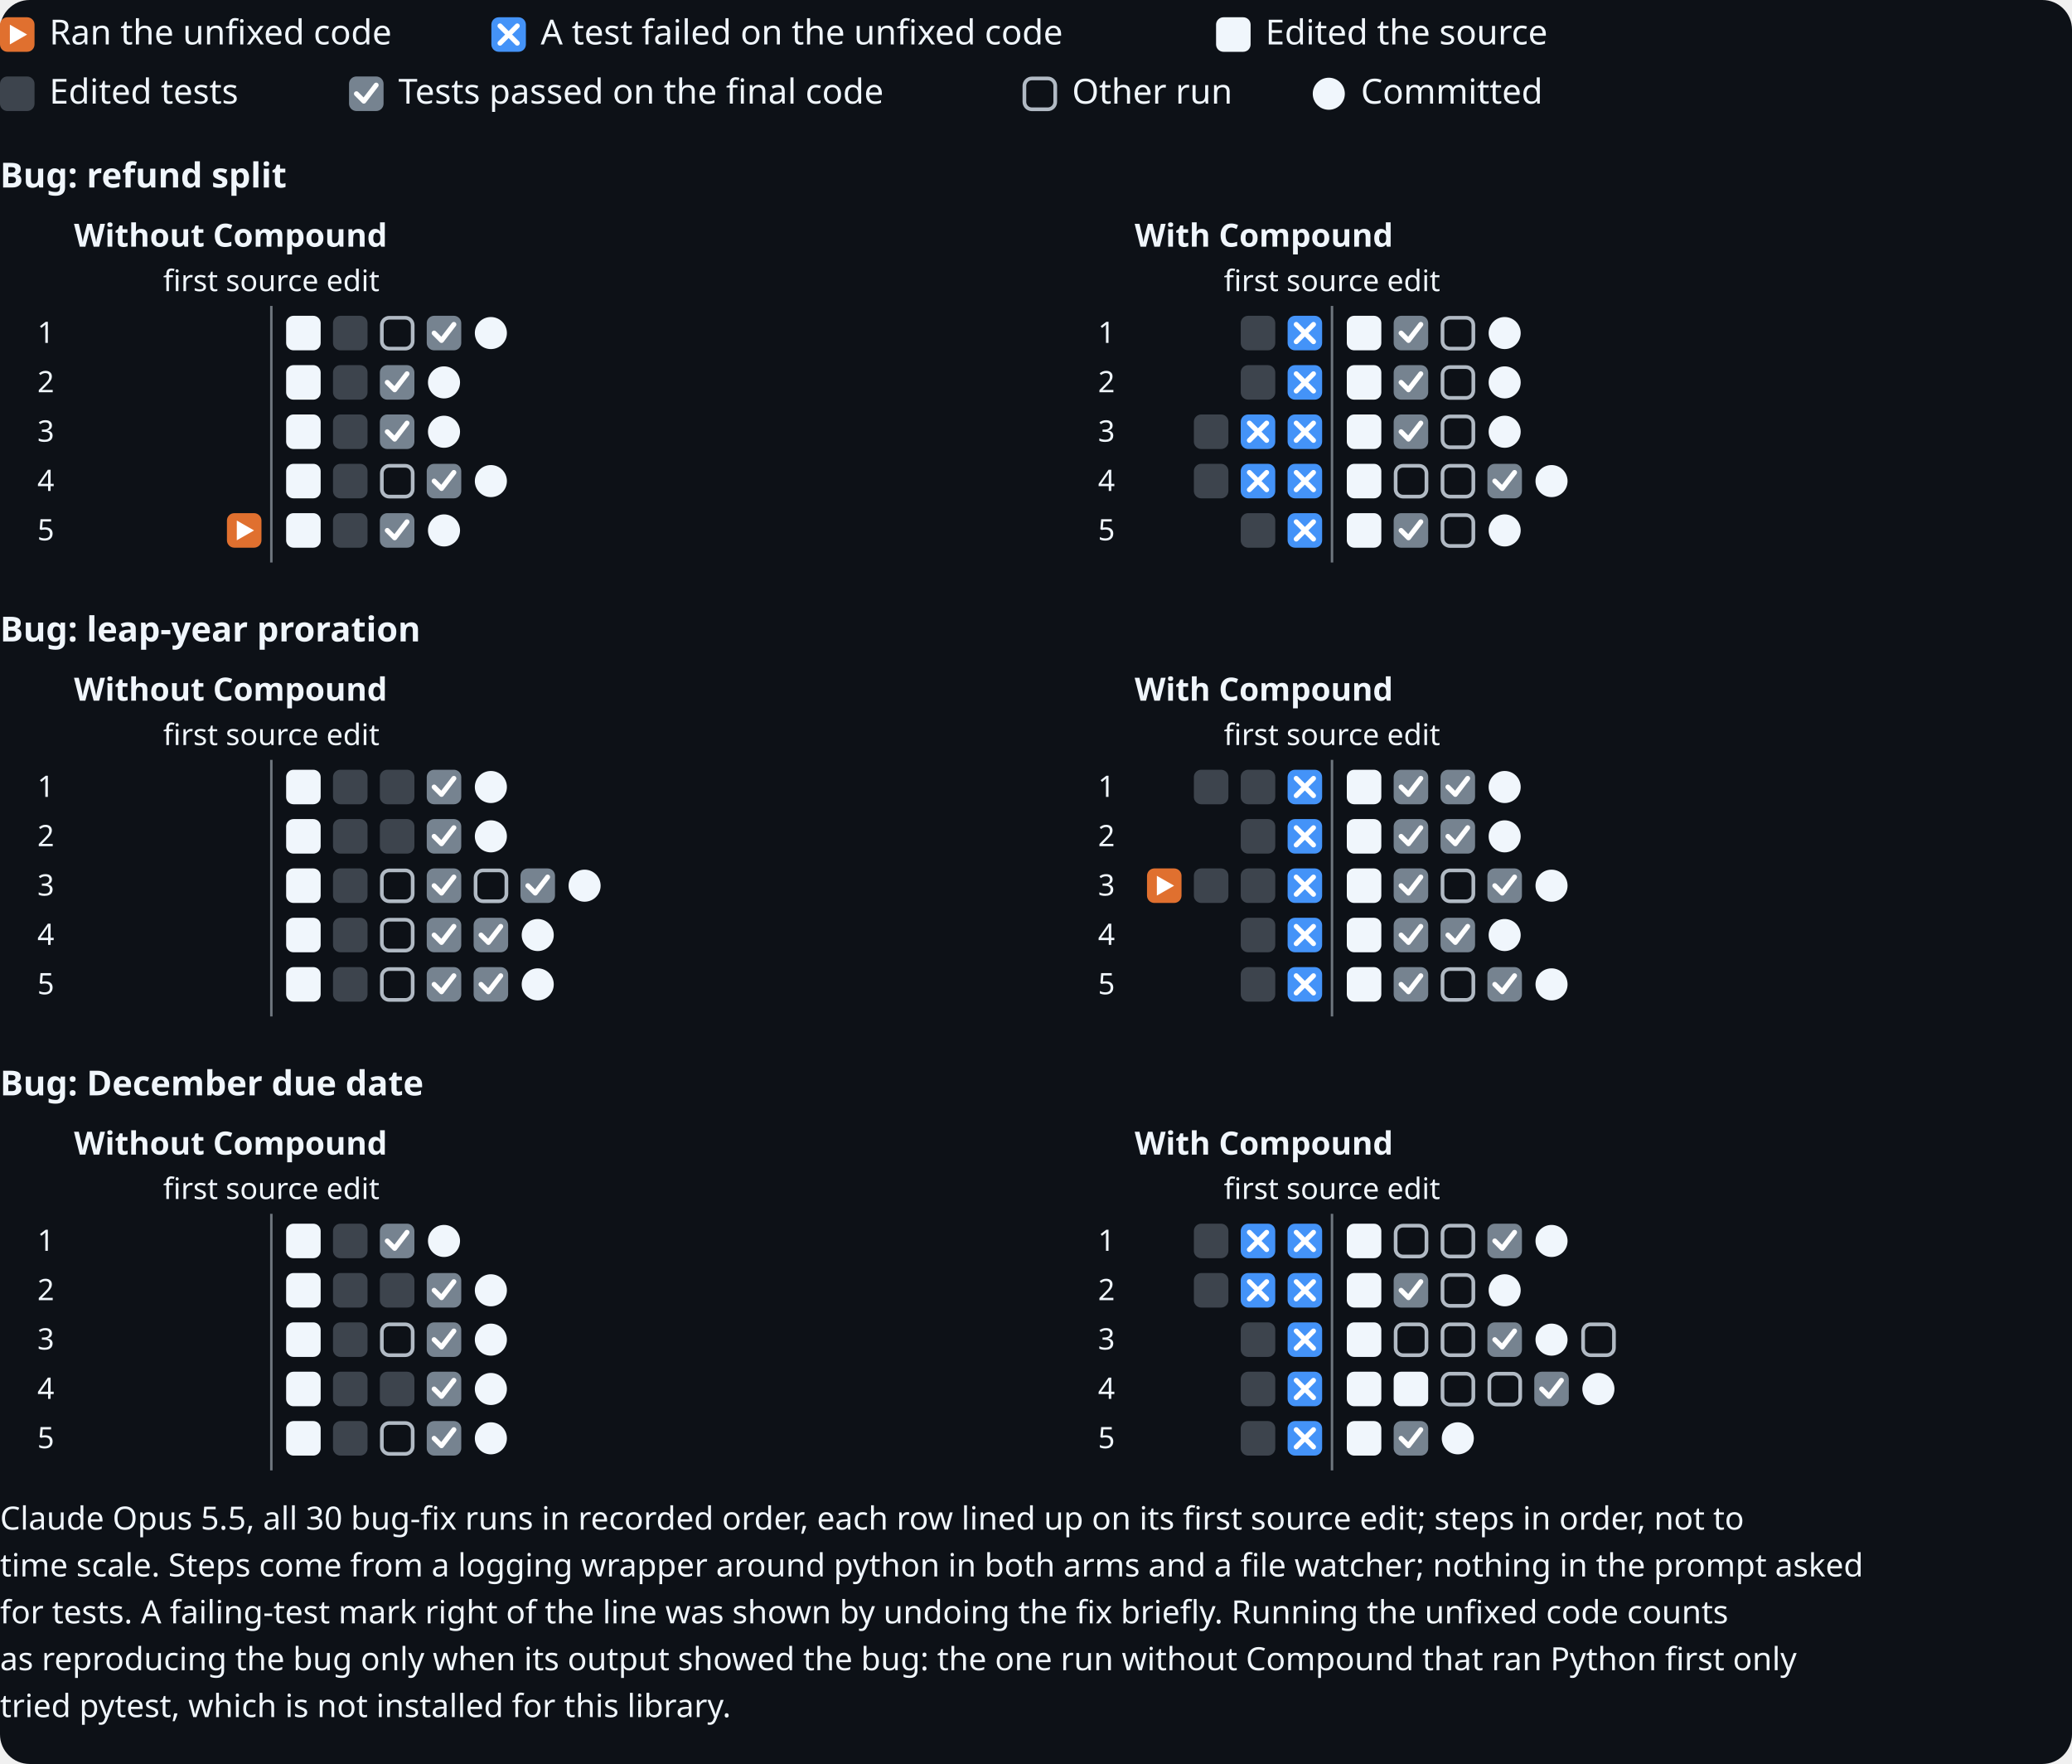
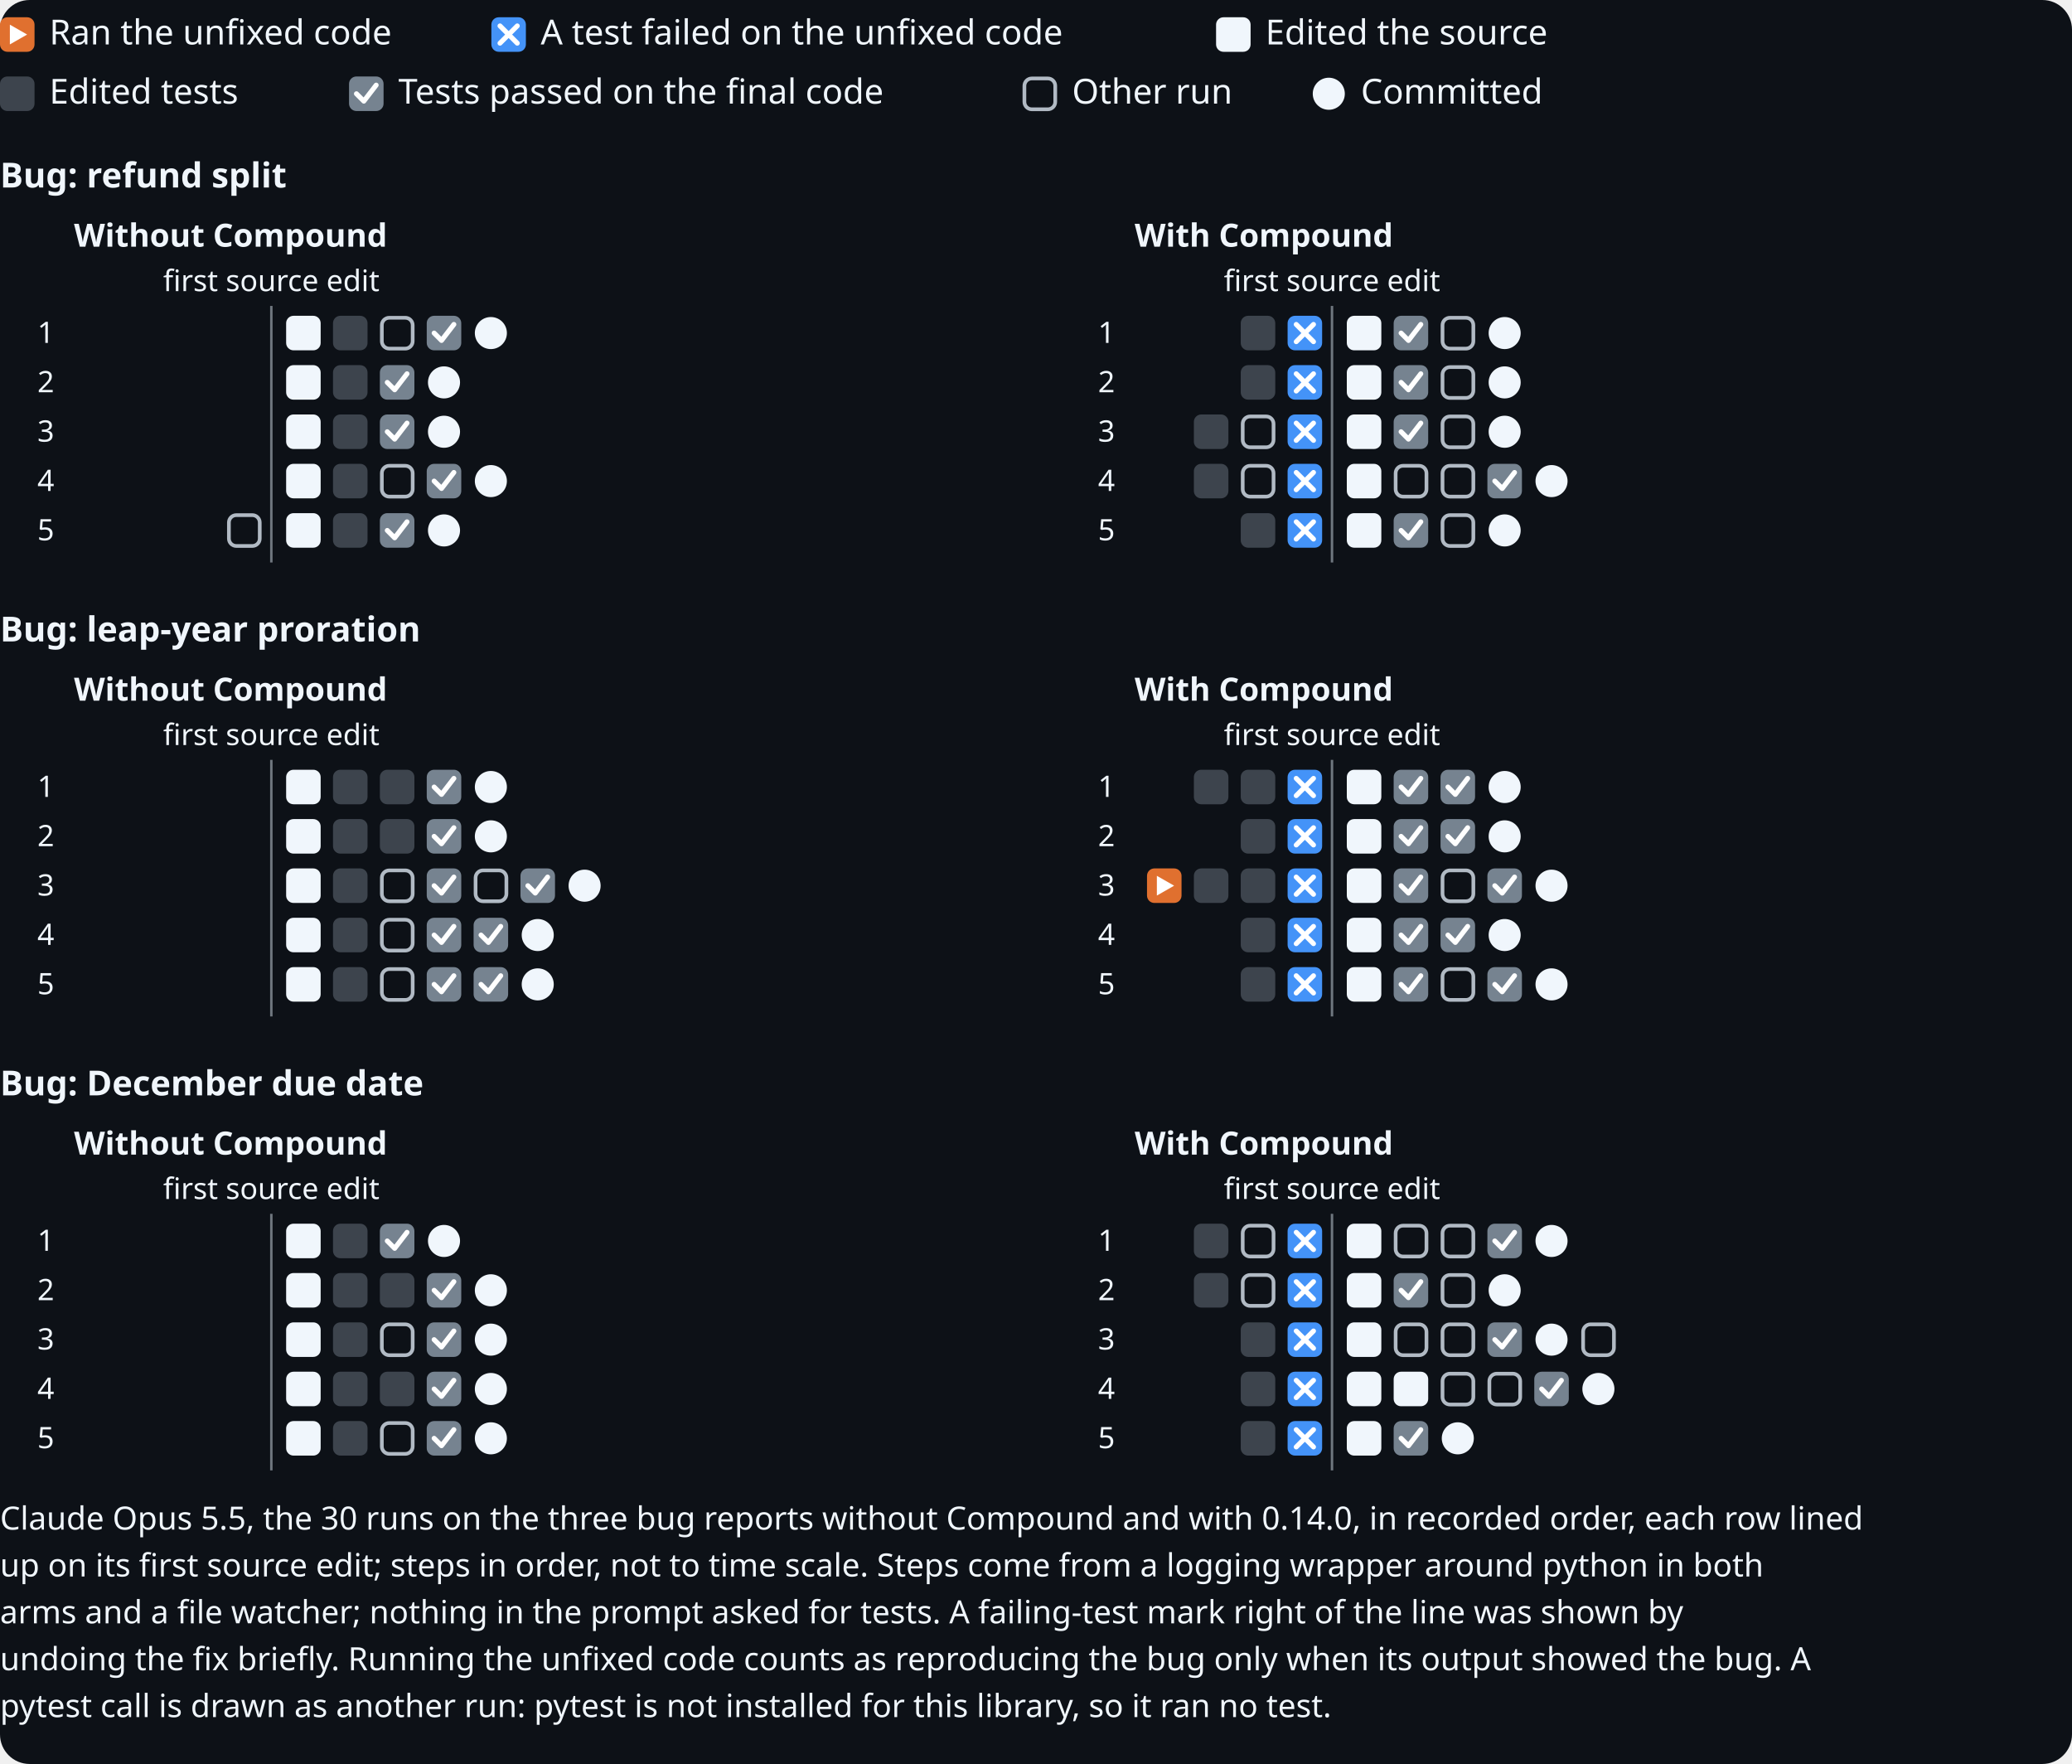
<svg xmlns="http://www.w3.org/2000/svg" width="840" height="715" viewBox="0 0 840 715" role="img" aria-labelledby="title desc">
  <style>text{font-family:-apple-system,BlinkMacSystemFont,'Segoe UI','Noto Sans',Helvetica,Arial,sans-serif;fill:#f0f6fc;font-variant-numeric:tabular-nums}.mono{font-family:ui-monospace,SFMono-Regular,'SF Mono',Menlo,Consolas,'Liberation Mono',monospace}</style>
  <rect width="840" height="715" rx="12" fill="#0d1117" />
  <rect x="0.0" y="7.0" width="14.0" height="14.0" rx="3" fill="#e0702f" />
  <path d="M4.0,10.0 L11.0,14.0 L4.0,18.0 Z" fill="#ffffff" />
  <text x="20.0" y="18.0" font-size="14" fill="#b1bac4">Ran the unfixed code</text>
  <rect x="199.2" y="7.0" width="14.0" height="14.0" rx="3" fill="#4493f8" />
  <path d="M202.7,10.5 L209.7,17.5 M209.7,10.5 L202.7,17.5" fill="none" stroke="#ffffff" stroke-width="2" stroke-linejoin="round" stroke-linecap="round" />
  <text x="219.2" y="18.0" font-size="14" fill="#b1bac4">A test failed on the unfixed code</text>
  <rect x="493.0" y="7.0" width="14.0" height="14.0" rx="3" fill="#f0f6fc" />
  <text x="513.0" y="18.0" font-size="14" fill="#b1bac4">Edited the source</text>
  <rect x="0.0" y="31.0" width="14.0" height="14.0" rx="3" fill="#3d444d" />
  <text x="20.0" y="42.0" font-size="14" fill="#b1bac4">Edited tests</text>
  <rect x="141.5" y="31.0" width="14.0" height="14.0" rx="3" fill="#768390" />
  <path d="M144.5,38.0 L147.5,41.0 L152.5,34.5" fill="none" stroke="#ffffff" stroke-width="2" stroke-linejoin="round" stroke-linecap="round" />
  <text x="161.5" y="42.0" font-size="14" fill="#b1bac4">Tests passed on the final code</text>
  <rect x="415.3" y="31.8" width="12.5" height="12.5" rx="3" fill="none" stroke="#b1bac4" stroke-width="1.5" />
  <text x="434.6" y="42.0" font-size="14" fill="#b1bac4">Other run</text>
  <circle cx="538.7" cy="38.0" r="6.5" fill="#f0f6fc" />
  <text x="551.7" y="42.0" font-size="14" fill="#b1bac4">Committed</text>
  <text x="0.0" y="76.0" font-size="14" font-weight="600">Bug: refund split</text>
  <text x="30.0" y="100.0" font-size="13" font-weight="600" fill="#b1bac4">Without Compound</text>
  <text x="460.0" y="100.0" font-size="13" font-weight="600" fill="#3fb950">With Compound</text>
  <text x="110.0" y="118.0" font-size="12" text-anchor="middle" fill="#b1bac4">first source edit</text>
  <text x="540.0" y="118.0" font-size="12" text-anchor="middle" fill="#b1bac4">first source edit</text>
  <line x1="110.0" y1="124.0" x2="110.0" y2="228.0" stroke="#b1bac4" stroke-width="1" stroke-opacity="0.6" />
  <text x="22.0" y="139.0" font-size="12" text-anchor="end" fill="#b1bac4">1</text>
  <rect x="116.0" y="128.0" width="14.0" height="14.0" rx="3" fill="#f0f6fc" />
  <rect x="135.0" y="128.0" width="14.0" height="14.0" rx="3" fill="#3d444d" />
  <rect x="154.8" y="128.8" width="12.5" height="12.5" rx="3" fill="none" stroke="#b1bac4" stroke-width="1.5" />
  <rect x="173.0" y="128.0" width="14.0" height="14.0" rx="3" fill="#768390" />
  <path d="M176.0,135.0 L179.0,138.0 L184.0,131.5" fill="none" stroke="#ffffff" stroke-width="2" stroke-linejoin="round" stroke-linecap="round" />
  <circle cx="199.0" cy="135.0" r="6.5" fill="#f0f6fc" />
  <text x="22.0" y="159.0" font-size="12" text-anchor="end" fill="#b1bac4">2</text>
  <rect x="116.0" y="148.0" width="14.0" height="14.0" rx="3" fill="#f0f6fc" />
  <rect x="135.0" y="148.0" width="14.0" height="14.0" rx="3" fill="#3d444d" />
  <rect x="154.0" y="148.0" width="14.0" height="14.0" rx="3" fill="#768390" />
  <path d="M157.0,155.0 L160.0,158.0 L165.0,151.5" fill="none" stroke="#ffffff" stroke-width="2" stroke-linejoin="round" stroke-linecap="round" />
  <circle cx="180.0" cy="155.0" r="6.5" fill="#f0f6fc" />
  <text x="22.0" y="179.0" font-size="12" text-anchor="end" fill="#b1bac4">3</text>
  <rect x="116.0" y="168.0" width="14.0" height="14.0" rx="3" fill="#f0f6fc" />
  <rect x="135.0" y="168.0" width="14.0" height="14.0" rx="3" fill="#3d444d" />
  <rect x="154.0" y="168.0" width="14.0" height="14.0" rx="3" fill="#768390" />
  <path d="M157.0,175.0 L160.0,178.0 L165.0,171.5" fill="none" stroke="#ffffff" stroke-width="2" stroke-linejoin="round" stroke-linecap="round" />
  <circle cx="180.0" cy="175.0" r="6.5" fill="#f0f6fc" />
  <text x="22.0" y="199.0" font-size="12" text-anchor="end" fill="#b1bac4">4</text>
  <rect x="116.0" y="188.0" width="14.0" height="14.0" rx="3" fill="#f0f6fc" />
  <rect x="135.0" y="188.0" width="14.0" height="14.0" rx="3" fill="#3d444d" />
  <rect x="154.8" y="188.8" width="12.5" height="12.5" rx="3" fill="none" stroke="#b1bac4" stroke-width="1.5" />
  <rect x="173.0" y="188.0" width="14.0" height="14.0" rx="3" fill="#768390" />
  <path d="M176.0,195.0 L179.0,198.0 L184.0,191.5" fill="none" stroke="#ffffff" stroke-width="2" stroke-linejoin="round" stroke-linecap="round" />
  <circle cx="199.0" cy="195.0" r="6.5" fill="#f0f6fc" />
  <text x="22.0" y="219.0" font-size="12" text-anchor="end" fill="#b1bac4">5</text>
-   <rect x="92.0" y="208.0" width="14.0" height="14.0" rx="3" fill="#e0702f" />
-   <path d="M96.0,211.0 L103.0,215.0 L96.0,219.0 Z" fill="#ffffff" />
+   <rect x="92.8" y="208.8" width="12.5" height="12.5" rx="3" fill="none" stroke="#b1bac4" stroke-width="1.5" />
  <rect x="116.0" y="208.0" width="14.0" height="14.0" rx="3" fill="#f0f6fc" />
  <rect x="135.0" y="208.0" width="14.0" height="14.0" rx="3" fill="#3d444d" />
  <rect x="154.0" y="208.0" width="14.0" height="14.0" rx="3" fill="#768390" />
  <path d="M157.0,215.0 L160.0,218.0 L165.0,211.5" fill="none" stroke="#ffffff" stroke-width="2" stroke-linejoin="round" stroke-linecap="round" />
  <circle cx="180.0" cy="215.0" r="6.5" fill="#f0f6fc" />
  <line x1="540.0" y1="124.0" x2="540.0" y2="228.0" stroke="#b1bac4" stroke-width="1" stroke-opacity="0.6" />
  <text x="452.0" y="139.0" font-size="12" text-anchor="end" fill="#b1bac4">1</text>
  <rect x="503.0" y="128.0" width="14.0" height="14.0" rx="3" fill="#3d444d" />
  <rect x="522.0" y="128.0" width="14.0" height="14.0" rx="3" fill="#4493f8" />
  <path d="M525.5,131.5 L532.5,138.5 M532.5,131.5 L525.5,138.5" fill="none" stroke="#ffffff" stroke-width="2" stroke-linejoin="round" stroke-linecap="round" />
  <rect x="546.0" y="128.0" width="14.0" height="14.0" rx="3" fill="#f0f6fc" />
  <rect x="565.0" y="128.0" width="14.0" height="14.0" rx="3" fill="#768390" />
  <path d="M568.0,135.0 L571.0,138.0 L576.0,131.5" fill="none" stroke="#ffffff" stroke-width="2" stroke-linejoin="round" stroke-linecap="round" />
  <rect x="584.8" y="128.8" width="12.5" height="12.5" rx="3" fill="none" stroke="#b1bac4" stroke-width="1.5" />
  <circle cx="610.0" cy="135.0" r="6.5" fill="#f0f6fc" />
  <text x="452.0" y="159.0" font-size="12" text-anchor="end" fill="#b1bac4">2</text>
  <rect x="503.0" y="148.0" width="14.0" height="14.0" rx="3" fill="#3d444d" />
  <rect x="522.0" y="148.0" width="14.0" height="14.0" rx="3" fill="#4493f8" />
  <path d="M525.5,151.5 L532.5,158.5 M532.5,151.5 L525.5,158.5" fill="none" stroke="#ffffff" stroke-width="2" stroke-linejoin="round" stroke-linecap="round" />
  <rect x="546.0" y="148.0" width="14.0" height="14.0" rx="3" fill="#f0f6fc" />
  <rect x="565.0" y="148.0" width="14.0" height="14.0" rx="3" fill="#768390" />
  <path d="M568.0,155.0 L571.0,158.0 L576.0,151.5" fill="none" stroke="#ffffff" stroke-width="2" stroke-linejoin="round" stroke-linecap="round" />
  <rect x="584.8" y="148.8" width="12.5" height="12.5" rx="3" fill="none" stroke="#b1bac4" stroke-width="1.5" />
  <circle cx="610.0" cy="155.0" r="6.5" fill="#f0f6fc" />
  <text x="452.0" y="179.0" font-size="12" text-anchor="end" fill="#b1bac4">3</text>
  <rect x="484.0" y="168.0" width="14.0" height="14.0" rx="3" fill="#3d444d" />
-   <rect x="503.0" y="168.0" width="14.0" height="14.0" rx="3" fill="#4493f8" />
-   <path d="M506.5,171.5 L513.5,178.5 M513.5,171.5 L506.5,178.5" fill="none" stroke="#ffffff" stroke-width="2" stroke-linejoin="round" stroke-linecap="round" />
+   <rect x="503.8" y="168.8" width="12.5" height="12.5" rx="3" fill="none" stroke="#b1bac4" stroke-width="1.5" />
  <rect x="522.0" y="168.0" width="14.0" height="14.0" rx="3" fill="#4493f8" />
  <path d="M525.5,171.5 L532.5,178.5 M532.5,171.5 L525.5,178.5" fill="none" stroke="#ffffff" stroke-width="2" stroke-linejoin="round" stroke-linecap="round" />
  <rect x="546.0" y="168.0" width="14.0" height="14.0" rx="3" fill="#f0f6fc" />
  <rect x="565.0" y="168.0" width="14.0" height="14.0" rx="3" fill="#768390" />
  <path d="M568.0,175.0 L571.0,178.0 L576.0,171.5" fill="none" stroke="#ffffff" stroke-width="2" stroke-linejoin="round" stroke-linecap="round" />
  <rect x="584.8" y="168.8" width="12.5" height="12.5" rx="3" fill="none" stroke="#b1bac4" stroke-width="1.5" />
  <circle cx="610.0" cy="175.0" r="6.5" fill="#f0f6fc" />
  <text x="452.0" y="199.0" font-size="12" text-anchor="end" fill="#b1bac4">4</text>
  <rect x="484.0" y="188.0" width="14.0" height="14.0" rx="3" fill="#3d444d" />
-   <rect x="503.0" y="188.0" width="14.0" height="14.0" rx="3" fill="#4493f8" />
-   <path d="M506.5,191.5 L513.5,198.5 M513.5,191.5 L506.5,198.5" fill="none" stroke="#ffffff" stroke-width="2" stroke-linejoin="round" stroke-linecap="round" />
+   <rect x="503.8" y="188.8" width="12.5" height="12.5" rx="3" fill="none" stroke="#b1bac4" stroke-width="1.5" />
  <rect x="522.0" y="188.0" width="14.0" height="14.0" rx="3" fill="#4493f8" />
  <path d="M525.5,191.5 L532.5,198.5 M532.5,191.5 L525.5,198.5" fill="none" stroke="#ffffff" stroke-width="2" stroke-linejoin="round" stroke-linecap="round" />
  <rect x="546.0" y="188.0" width="14.0" height="14.0" rx="3" fill="#f0f6fc" />
  <rect x="565.8" y="188.8" width="12.5" height="12.5" rx="3" fill="none" stroke="#b1bac4" stroke-width="1.5" />
  <rect x="584.8" y="188.8" width="12.5" height="12.5" rx="3" fill="none" stroke="#b1bac4" stroke-width="1.5" />
  <rect x="603.0" y="188.0" width="14.0" height="14.0" rx="3" fill="#768390" />
  <path d="M606.0,195.0 L609.0,198.0 L614.0,191.5" fill="none" stroke="#ffffff" stroke-width="2" stroke-linejoin="round" stroke-linecap="round" />
  <circle cx="629.0" cy="195.0" r="6.5" fill="#f0f6fc" />
  <text x="452.0" y="219.0" font-size="12" text-anchor="end" fill="#b1bac4">5</text>
  <rect x="503.0" y="208.0" width="14.0" height="14.0" rx="3" fill="#3d444d" />
  <rect x="522.0" y="208.0" width="14.0" height="14.0" rx="3" fill="#4493f8" />
  <path d="M525.5,211.5 L532.5,218.5 M532.5,211.5 L525.5,218.5" fill="none" stroke="#ffffff" stroke-width="2" stroke-linejoin="round" stroke-linecap="round" />
  <rect x="546.0" y="208.0" width="14.0" height="14.0" rx="3" fill="#f0f6fc" />
  <rect x="565.0" y="208.0" width="14.0" height="14.0" rx="3" fill="#768390" />
  <path d="M568.0,215.0 L571.0,218.0 L576.0,211.5" fill="none" stroke="#ffffff" stroke-width="2" stroke-linejoin="round" stroke-linecap="round" />
  <rect x="584.8" y="208.8" width="12.5" height="12.5" rx="3" fill="none" stroke="#b1bac4" stroke-width="1.5" />
  <circle cx="610.0" cy="215.0" r="6.5" fill="#f0f6fc" />
  <text x="0.0" y="260.0" font-size="14" font-weight="600">Bug: leap-year proration</text>
  <text x="30.0" y="284.0" font-size="13" font-weight="600" fill="#b1bac4">Without Compound</text>
  <text x="460.0" y="284.0" font-size="13" font-weight="600" fill="#3fb950">With Compound</text>
  <text x="110.0" y="302.0" font-size="12" text-anchor="middle" fill="#b1bac4">first source edit</text>
  <text x="540.0" y="302.0" font-size="12" text-anchor="middle" fill="#b1bac4">first source edit</text>
  <line x1="110.0" y1="308.0" x2="110.0" y2="412.0" stroke="#b1bac4" stroke-width="1" stroke-opacity="0.6" />
  <text x="22.0" y="323.0" font-size="12" text-anchor="end" fill="#b1bac4">1</text>
  <rect x="116.0" y="312.0" width="14.0" height="14.0" rx="3" fill="#f0f6fc" />
  <rect x="135.0" y="312.0" width="14.0" height="14.0" rx="3" fill="#3d444d" />
  <rect x="154.0" y="312.0" width="14.0" height="14.0" rx="3" fill="#3d444d" />
  <rect x="173.0" y="312.0" width="14.0" height="14.0" rx="3" fill="#768390" />
  <path d="M176.0,319.0 L179.0,322.0 L184.0,315.5" fill="none" stroke="#ffffff" stroke-width="2" stroke-linejoin="round" stroke-linecap="round" />
  <circle cx="199.0" cy="319.0" r="6.5" fill="#f0f6fc" />
  <text x="22.0" y="343.0" font-size="12" text-anchor="end" fill="#b1bac4">2</text>
  <rect x="116.0" y="332.0" width="14.0" height="14.0" rx="3" fill="#f0f6fc" />
  <rect x="135.0" y="332.0" width="14.0" height="14.0" rx="3" fill="#3d444d" />
  <rect x="154.0" y="332.0" width="14.0" height="14.0" rx="3" fill="#3d444d" />
  <rect x="173.0" y="332.0" width="14.0" height="14.0" rx="3" fill="#768390" />
  <path d="M176.0,339.0 L179.0,342.0 L184.0,335.5" fill="none" stroke="#ffffff" stroke-width="2" stroke-linejoin="round" stroke-linecap="round" />
  <circle cx="199.0" cy="339.0" r="6.5" fill="#f0f6fc" />
  <text x="22.0" y="363.0" font-size="12" text-anchor="end" fill="#b1bac4">3</text>
  <rect x="116.0" y="352.0" width="14.0" height="14.0" rx="3" fill="#f0f6fc" />
  <rect x="135.0" y="352.0" width="14.0" height="14.0" rx="3" fill="#3d444d" />
  <rect x="154.8" y="352.8" width="12.5" height="12.5" rx="3" fill="none" stroke="#b1bac4" stroke-width="1.5" />
  <rect x="173.0" y="352.0" width="14.0" height="14.0" rx="3" fill="#768390" />
  <path d="M176.0,359.0 L179.0,362.0 L184.0,355.5" fill="none" stroke="#ffffff" stroke-width="2" stroke-linejoin="round" stroke-linecap="round" />
  <rect x="192.8" y="352.8" width="12.5" height="12.5" rx="3" fill="none" stroke="#b1bac4" stroke-width="1.5" />
  <rect x="211.0" y="352.0" width="14.0" height="14.0" rx="3" fill="#768390" />
  <path d="M214.0,359.0 L217.0,362.0 L222.0,355.5" fill="none" stroke="#ffffff" stroke-width="2" stroke-linejoin="round" stroke-linecap="round" />
  <circle cx="237.0" cy="359.0" r="6.5" fill="#f0f6fc" />
  <text x="22.0" y="383.0" font-size="12" text-anchor="end" fill="#b1bac4">4</text>
  <rect x="116.0" y="372.0" width="14.0" height="14.0" rx="3" fill="#f0f6fc" />
  <rect x="135.0" y="372.0" width="14.0" height="14.0" rx="3" fill="#3d444d" />
  <rect x="154.8" y="372.8" width="12.5" height="12.5" rx="3" fill="none" stroke="#b1bac4" stroke-width="1.5" />
  <rect x="173.0" y="372.0" width="14.0" height="14.0" rx="3" fill="#768390" />
  <path d="M176.0,379.0 L179.0,382.0 L184.0,375.5" fill="none" stroke="#ffffff" stroke-width="2" stroke-linejoin="round" stroke-linecap="round" />
  <rect x="192.0" y="372.0" width="14.0" height="14.0" rx="3" fill="#768390" />
  <path d="M195.0,379.0 L198.0,382.0 L203.0,375.5" fill="none" stroke="#ffffff" stroke-width="2" stroke-linejoin="round" stroke-linecap="round" />
  <circle cx="218.0" cy="379.0" r="6.5" fill="#f0f6fc" />
  <text x="22.0" y="403.0" font-size="12" text-anchor="end" fill="#b1bac4">5</text>
  <rect x="116.0" y="392.0" width="14.0" height="14.0" rx="3" fill="#f0f6fc" />
  <rect x="135.0" y="392.0" width="14.0" height="14.0" rx="3" fill="#3d444d" />
  <rect x="154.8" y="392.8" width="12.5" height="12.5" rx="3" fill="none" stroke="#b1bac4" stroke-width="1.5" />
  <rect x="173.0" y="392.0" width="14.0" height="14.0" rx="3" fill="#768390" />
  <path d="M176.0,399.0 L179.0,402.0 L184.0,395.5" fill="none" stroke="#ffffff" stroke-width="2" stroke-linejoin="round" stroke-linecap="round" />
  <rect x="192.0" y="392.0" width="14.0" height="14.0" rx="3" fill="#768390" />
  <path d="M195.0,399.0 L198.0,402.0 L203.0,395.5" fill="none" stroke="#ffffff" stroke-width="2" stroke-linejoin="round" stroke-linecap="round" />
  <circle cx="218.0" cy="399.0" r="6.5" fill="#f0f6fc" />
  <line x1="540.0" y1="308.0" x2="540.0" y2="412.0" stroke="#b1bac4" stroke-width="1" stroke-opacity="0.6" />
  <text x="452.0" y="323.0" font-size="12" text-anchor="end" fill="#b1bac4">1</text>
  <rect x="484.0" y="312.0" width="14.0" height="14.0" rx="3" fill="#3d444d" />
  <rect x="503.0" y="312.0" width="14.0" height="14.0" rx="3" fill="#3d444d" />
  <rect x="522.0" y="312.0" width="14.0" height="14.0" rx="3" fill="#4493f8" />
  <path d="M525.5,315.5 L532.5,322.5 M532.5,315.5 L525.5,322.5" fill="none" stroke="#ffffff" stroke-width="2" stroke-linejoin="round" stroke-linecap="round" />
  <rect x="546.0" y="312.0" width="14.0" height="14.0" rx="3" fill="#f0f6fc" />
  <rect x="565.0" y="312.0" width="14.0" height="14.0" rx="3" fill="#768390" />
  <path d="M568.0,319.0 L571.0,322.0 L576.0,315.5" fill="none" stroke="#ffffff" stroke-width="2" stroke-linejoin="round" stroke-linecap="round" />
  <rect x="584.0" y="312.0" width="14.0" height="14.0" rx="3" fill="#768390" />
  <path d="M587.0,319.0 L590.0,322.0 L595.0,315.5" fill="none" stroke="#ffffff" stroke-width="2" stroke-linejoin="round" stroke-linecap="round" />
  <circle cx="610.0" cy="319.0" r="6.5" fill="#f0f6fc" />
  <text x="452.0" y="343.0" font-size="12" text-anchor="end" fill="#b1bac4">2</text>
  <rect x="503.0" y="332.0" width="14.0" height="14.0" rx="3" fill="#3d444d" />
  <rect x="522.0" y="332.0" width="14.0" height="14.0" rx="3" fill="#4493f8" />
  <path d="M525.5,335.5 L532.5,342.5 M532.5,335.5 L525.5,342.5" fill="none" stroke="#ffffff" stroke-width="2" stroke-linejoin="round" stroke-linecap="round" />
  <rect x="546.0" y="332.0" width="14.0" height="14.0" rx="3" fill="#f0f6fc" />
  <rect x="565.0" y="332.0" width="14.0" height="14.0" rx="3" fill="#768390" />
  <path d="M568.0,339.0 L571.0,342.0 L576.0,335.5" fill="none" stroke="#ffffff" stroke-width="2" stroke-linejoin="round" stroke-linecap="round" />
  <rect x="584.0" y="332.0" width="14.0" height="14.0" rx="3" fill="#768390" />
  <path d="M587.0,339.0 L590.0,342.0 L595.0,335.5" fill="none" stroke="#ffffff" stroke-width="2" stroke-linejoin="round" stroke-linecap="round" />
  <circle cx="610.0" cy="339.0" r="6.5" fill="#f0f6fc" />
  <text x="452.0" y="363.0" font-size="12" text-anchor="end" fill="#b1bac4">3</text>
  <rect x="465.0" y="352.0" width="14.0" height="14.0" rx="3" fill="#e0702f" />
  <path d="M469.0,355.0 L476.0,359.0 L469.0,363.0 Z" fill="#ffffff" />
  <rect x="484.0" y="352.0" width="14.0" height="14.0" rx="3" fill="#3d444d" />
  <rect x="503.0" y="352.0" width="14.0" height="14.0" rx="3" fill="#3d444d" />
  <rect x="522.0" y="352.0" width="14.0" height="14.0" rx="3" fill="#4493f8" />
  <path d="M525.5,355.5 L532.5,362.5 M532.5,355.5 L525.5,362.5" fill="none" stroke="#ffffff" stroke-width="2" stroke-linejoin="round" stroke-linecap="round" />
  <rect x="546.0" y="352.0" width="14.0" height="14.0" rx="3" fill="#f0f6fc" />
  <rect x="565.0" y="352.0" width="14.0" height="14.0" rx="3" fill="#768390" />
  <path d="M568.0,359.0 L571.0,362.0 L576.0,355.5" fill="none" stroke="#ffffff" stroke-width="2" stroke-linejoin="round" stroke-linecap="round" />
  <rect x="584.8" y="352.8" width="12.5" height="12.5" rx="3" fill="none" stroke="#b1bac4" stroke-width="1.5" />
  <rect x="603.0" y="352.0" width="14.0" height="14.0" rx="3" fill="#768390" />
  <path d="M606.0,359.0 L609.0,362.0 L614.0,355.5" fill="none" stroke="#ffffff" stroke-width="2" stroke-linejoin="round" stroke-linecap="round" />
  <circle cx="629.0" cy="359.0" r="6.5" fill="#f0f6fc" />
  <text x="452.0" y="383.0" font-size="12" text-anchor="end" fill="#b1bac4">4</text>
  <rect x="503.0" y="372.0" width="14.0" height="14.0" rx="3" fill="#3d444d" />
  <rect x="522.0" y="372.0" width="14.0" height="14.0" rx="3" fill="#4493f8" />
  <path d="M525.5,375.5 L532.5,382.5 M532.5,375.5 L525.5,382.5" fill="none" stroke="#ffffff" stroke-width="2" stroke-linejoin="round" stroke-linecap="round" />
  <rect x="546.0" y="372.0" width="14.0" height="14.0" rx="3" fill="#f0f6fc" />
  <rect x="565.0" y="372.0" width="14.0" height="14.0" rx="3" fill="#768390" />
  <path d="M568.0,379.0 L571.0,382.0 L576.0,375.5" fill="none" stroke="#ffffff" stroke-width="2" stroke-linejoin="round" stroke-linecap="round" />
  <rect x="584.0" y="372.0" width="14.0" height="14.0" rx="3" fill="#768390" />
  <path d="M587.0,379.0 L590.0,382.0 L595.0,375.5" fill="none" stroke="#ffffff" stroke-width="2" stroke-linejoin="round" stroke-linecap="round" />
  <circle cx="610.0" cy="379.0" r="6.5" fill="#f0f6fc" />
  <text x="452.0" y="403.0" font-size="12" text-anchor="end" fill="#b1bac4">5</text>
  <rect x="503.0" y="392.0" width="14.0" height="14.0" rx="3" fill="#3d444d" />
  <rect x="522.0" y="392.0" width="14.0" height="14.0" rx="3" fill="#4493f8" />
  <path d="M525.5,395.5 L532.5,402.5 M532.5,395.5 L525.5,402.5" fill="none" stroke="#ffffff" stroke-width="2" stroke-linejoin="round" stroke-linecap="round" />
  <rect x="546.0" y="392.0" width="14.0" height="14.0" rx="3" fill="#f0f6fc" />
  <rect x="565.0" y="392.0" width="14.0" height="14.0" rx="3" fill="#768390" />
  <path d="M568.0,399.0 L571.0,402.0 L576.0,395.5" fill="none" stroke="#ffffff" stroke-width="2" stroke-linejoin="round" stroke-linecap="round" />
  <rect x="584.8" y="392.8" width="12.5" height="12.5" rx="3" fill="none" stroke="#b1bac4" stroke-width="1.5" />
  <rect x="603.0" y="392.0" width="14.0" height="14.0" rx="3" fill="#768390" />
  <path d="M606.0,399.0 L609.0,402.0 L614.0,395.5" fill="none" stroke="#ffffff" stroke-width="2" stroke-linejoin="round" stroke-linecap="round" />
  <circle cx="629.0" cy="399.0" r="6.5" fill="#f0f6fc" />
  <text x="0.0" y="444.0" font-size="14" font-weight="600">Bug: December due date</text>
  <text x="30.0" y="468.0" font-size="13" font-weight="600" fill="#b1bac4">Without Compound</text>
  <text x="460.0" y="468.0" font-size="13" font-weight="600" fill="#3fb950">With Compound</text>
  <text x="110.0" y="486.0" font-size="12" text-anchor="middle" fill="#b1bac4">first source edit</text>
  <text x="540.0" y="486.0" font-size="12" text-anchor="middle" fill="#b1bac4">first source edit</text>
  <line x1="110.0" y1="492.0" x2="110.0" y2="596.0" stroke="#b1bac4" stroke-width="1" stroke-opacity="0.6" />
  <text x="22.0" y="507.0" font-size="12" text-anchor="end" fill="#b1bac4">1</text>
  <rect x="116.0" y="496.0" width="14.0" height="14.0" rx="3" fill="#f0f6fc" />
  <rect x="135.0" y="496.0" width="14.0" height="14.0" rx="3" fill="#3d444d" />
  <rect x="154.0" y="496.0" width="14.0" height="14.0" rx="3" fill="#768390" />
  <path d="M157.0,503.0 L160.0,506.0 L165.0,499.5" fill="none" stroke="#ffffff" stroke-width="2" stroke-linejoin="round" stroke-linecap="round" />
  <circle cx="180.0" cy="503.0" r="6.5" fill="#f0f6fc" />
  <text x="22.0" y="527.0" font-size="12" text-anchor="end" fill="#b1bac4">2</text>
  <rect x="116.0" y="516.0" width="14.0" height="14.0" rx="3" fill="#f0f6fc" />
  <rect x="135.0" y="516.0" width="14.0" height="14.0" rx="3" fill="#3d444d" />
  <rect x="154.0" y="516.0" width="14.0" height="14.0" rx="3" fill="#3d444d" />
  <rect x="173.0" y="516.0" width="14.0" height="14.0" rx="3" fill="#768390" />
  <path d="M176.0,523.0 L179.0,526.0 L184.0,519.5" fill="none" stroke="#ffffff" stroke-width="2" stroke-linejoin="round" stroke-linecap="round" />
  <circle cx="199.0" cy="523.0" r="6.5" fill="#f0f6fc" />
  <text x="22.0" y="547.0" font-size="12" text-anchor="end" fill="#b1bac4">3</text>
  <rect x="116.0" y="536.0" width="14.0" height="14.0" rx="3" fill="#f0f6fc" />
  <rect x="135.0" y="536.0" width="14.0" height="14.0" rx="3" fill="#3d444d" />
  <rect x="154.8" y="536.8" width="12.5" height="12.5" rx="3" fill="none" stroke="#b1bac4" stroke-width="1.5" />
  <rect x="173.0" y="536.0" width="14.0" height="14.0" rx="3" fill="#768390" />
  <path d="M176.0,543.0 L179.0,546.0 L184.0,539.5" fill="none" stroke="#ffffff" stroke-width="2" stroke-linejoin="round" stroke-linecap="round" />
  <circle cx="199.0" cy="543.0" r="6.5" fill="#f0f6fc" />
  <text x="22.0" y="567.0" font-size="12" text-anchor="end" fill="#b1bac4">4</text>
  <rect x="116.0" y="556.0" width="14.0" height="14.0" rx="3" fill="#f0f6fc" />
  <rect x="135.0" y="556.0" width="14.0" height="14.0" rx="3" fill="#3d444d" />
  <rect x="154.0" y="556.0" width="14.0" height="14.0" rx="3" fill="#3d444d" />
  <rect x="173.0" y="556.0" width="14.0" height="14.0" rx="3" fill="#768390" />
  <path d="M176.0,563.0 L179.0,566.0 L184.0,559.5" fill="none" stroke="#ffffff" stroke-width="2" stroke-linejoin="round" stroke-linecap="round" />
  <circle cx="199.0" cy="563.0" r="6.5" fill="#f0f6fc" />
  <text x="22.0" y="587.0" font-size="12" text-anchor="end" fill="#b1bac4">5</text>
  <rect x="116.0" y="576.0" width="14.0" height="14.0" rx="3" fill="#f0f6fc" />
  <rect x="135.0" y="576.0" width="14.0" height="14.0" rx="3" fill="#3d444d" />
  <rect x="154.8" y="576.8" width="12.5" height="12.5" rx="3" fill="none" stroke="#b1bac4" stroke-width="1.5" />
  <rect x="173.0" y="576.0" width="14.0" height="14.0" rx="3" fill="#768390" />
  <path d="M176.0,583.0 L179.0,586.0 L184.0,579.5" fill="none" stroke="#ffffff" stroke-width="2" stroke-linejoin="round" stroke-linecap="round" />
  <circle cx="199.0" cy="583.0" r="6.5" fill="#f0f6fc" />
  <line x1="540.0" y1="492.0" x2="540.0" y2="596.0" stroke="#b1bac4" stroke-width="1" stroke-opacity="0.6" />
  <text x="452.0" y="507.0" font-size="12" text-anchor="end" fill="#b1bac4">1</text>
  <rect x="484.0" y="496.0" width="14.0" height="14.0" rx="3" fill="#3d444d" />
-   <rect x="503.0" y="496.0" width="14.0" height="14.0" rx="3" fill="#4493f8" />
-   <path d="M506.5,499.5 L513.5,506.5 M513.5,499.5 L506.5,506.5" fill="none" stroke="#ffffff" stroke-width="2" stroke-linejoin="round" stroke-linecap="round" />
+   <rect x="503.8" y="496.8" width="12.5" height="12.5" rx="3" fill="none" stroke="#b1bac4" stroke-width="1.5" />
  <rect x="522.0" y="496.0" width="14.0" height="14.0" rx="3" fill="#4493f8" />
  <path d="M525.5,499.5 L532.5,506.5 M532.5,499.5 L525.5,506.5" fill="none" stroke="#ffffff" stroke-width="2" stroke-linejoin="round" stroke-linecap="round" />
  <rect x="546.0" y="496.0" width="14.0" height="14.0" rx="3" fill="#f0f6fc" />
  <rect x="565.8" y="496.8" width="12.5" height="12.5" rx="3" fill="none" stroke="#b1bac4" stroke-width="1.5" />
  <rect x="584.8" y="496.8" width="12.5" height="12.5" rx="3" fill="none" stroke="#b1bac4" stroke-width="1.5" />
  <rect x="603.0" y="496.0" width="14.0" height="14.0" rx="3" fill="#768390" />
  <path d="M606.0,503.0 L609.0,506.0 L614.0,499.5" fill="none" stroke="#ffffff" stroke-width="2" stroke-linejoin="round" stroke-linecap="round" />
  <circle cx="629.0" cy="503.0" r="6.5" fill="#f0f6fc" />
  <text x="452.0" y="527.0" font-size="12" text-anchor="end" fill="#b1bac4">2</text>
  <rect x="484.0" y="516.0" width="14.0" height="14.0" rx="3" fill="#3d444d" />
-   <rect x="503.0" y="516.0" width="14.0" height="14.0" rx="3" fill="#4493f8" />
-   <path d="M506.5,519.5 L513.5,526.5 M513.5,519.5 L506.5,526.5" fill="none" stroke="#ffffff" stroke-width="2" stroke-linejoin="round" stroke-linecap="round" />
+   <rect x="503.8" y="516.8" width="12.5" height="12.5" rx="3" fill="none" stroke="#b1bac4" stroke-width="1.5" />
  <rect x="522.0" y="516.0" width="14.0" height="14.0" rx="3" fill="#4493f8" />
  <path d="M525.5,519.5 L532.5,526.5 M532.5,519.5 L525.5,526.5" fill="none" stroke="#ffffff" stroke-width="2" stroke-linejoin="round" stroke-linecap="round" />
  <rect x="546.0" y="516.0" width="14.0" height="14.0" rx="3" fill="#f0f6fc" />
  <rect x="565.0" y="516.0" width="14.0" height="14.0" rx="3" fill="#768390" />
  <path d="M568.0,523.0 L571.0,526.0 L576.0,519.5" fill="none" stroke="#ffffff" stroke-width="2" stroke-linejoin="round" stroke-linecap="round" />
  <rect x="584.8" y="516.8" width="12.5" height="12.5" rx="3" fill="none" stroke="#b1bac4" stroke-width="1.5" />
  <circle cx="610.0" cy="523.0" r="6.5" fill="#f0f6fc" />
  <text x="452.0" y="547.0" font-size="12" text-anchor="end" fill="#b1bac4">3</text>
  <rect x="503.0" y="536.0" width="14.0" height="14.0" rx="3" fill="#3d444d" />
  <rect x="522.0" y="536.0" width="14.0" height="14.0" rx="3" fill="#4493f8" />
  <path d="M525.5,539.5 L532.5,546.5 M532.5,539.5 L525.5,546.5" fill="none" stroke="#ffffff" stroke-width="2" stroke-linejoin="round" stroke-linecap="round" />
  <rect x="546.0" y="536.0" width="14.0" height="14.0" rx="3" fill="#f0f6fc" />
  <rect x="565.8" y="536.8" width="12.5" height="12.5" rx="3" fill="none" stroke="#b1bac4" stroke-width="1.5" />
  <rect x="584.8" y="536.8" width="12.5" height="12.5" rx="3" fill="none" stroke="#b1bac4" stroke-width="1.5" />
  <rect x="603.0" y="536.0" width="14.0" height="14.0" rx="3" fill="#768390" />
  <path d="M606.0,543.0 L609.0,546.0 L614.0,539.5" fill="none" stroke="#ffffff" stroke-width="2" stroke-linejoin="round" stroke-linecap="round" />
  <circle cx="629.0" cy="543.0" r="6.5" fill="#f0f6fc" />
  <rect x="641.8" y="536.8" width="12.5" height="12.5" rx="3" fill="none" stroke="#b1bac4" stroke-width="1.5" />
  <text x="452.0" y="567.0" font-size="12" text-anchor="end" fill="#b1bac4">4</text>
  <rect x="503.0" y="556.0" width="14.0" height="14.0" rx="3" fill="#3d444d" />
  <rect x="522.0" y="556.0" width="14.0" height="14.0" rx="3" fill="#4493f8" />
  <path d="M525.5,559.5 L532.5,566.5 M532.5,559.5 L525.5,566.5" fill="none" stroke="#ffffff" stroke-width="2" stroke-linejoin="round" stroke-linecap="round" />
  <rect x="546.0" y="556.0" width="14.0" height="14.0" rx="3" fill="#f0f6fc" />
  <rect x="565.0" y="556.0" width="14.0" height="14.0" rx="3" fill="#f0f6fc" />
  <rect x="584.8" y="556.8" width="12.5" height="12.5" rx="3" fill="none" stroke="#b1bac4" stroke-width="1.5" />
  <rect x="603.8" y="556.8" width="12.5" height="12.5" rx="3" fill="none" stroke="#b1bac4" stroke-width="1.5" />
  <rect x="622.0" y="556.0" width="14.0" height="14.0" rx="3" fill="#768390" />
  <path d="M625.0,563.0 L628.0,566.0 L633.0,559.5" fill="none" stroke="#ffffff" stroke-width="2" stroke-linejoin="round" stroke-linecap="round" />
  <circle cx="648.0" cy="563.0" r="6.5" fill="#f0f6fc" />
  <text x="452.0" y="587.0" font-size="12" text-anchor="end" fill="#b1bac4">5</text>
  <rect x="503.0" y="576.0" width="14.0" height="14.0" rx="3" fill="#3d444d" />
  <rect x="522.0" y="576.0" width="14.0" height="14.0" rx="3" fill="#4493f8" />
  <path d="M525.5,579.5 L532.5,586.5 M532.5,579.5 L525.5,586.5" fill="none" stroke="#ffffff" stroke-width="2" stroke-linejoin="round" stroke-linecap="round" />
  <rect x="546.0" y="576.0" width="14.0" height="14.0" rx="3" fill="#f0f6fc" />
  <rect x="565.0" y="576.0" width="14.0" height="14.0" rx="3" fill="#768390" />
  <path d="M568.0,583.0 L571.0,586.0 L576.0,579.5" fill="none" stroke="#ffffff" stroke-width="2" stroke-linejoin="round" stroke-linecap="round" />
  <circle cx="591.0" cy="583.0" r="6.5" fill="#f0f6fc" />
-   <text x="0.0" y="620.0" font-size="13" fill="#b1bac4">Claude Opus 5.5, all 30 bug-fix runs in recorded order, each row lined up on its first source edit; steps in order, not to</text>
-   <text x="0.0" y="639.0" font-size="13" fill="#b1bac4">time scale. Steps come from a logging wrapper around python in both arms and a file watcher; nothing in the prompt asked</text>
-   <text x="0.0" y="658.0" font-size="13" fill="#b1bac4">for tests. A failing-test mark right of the line was shown by undoing the fix briefly. Running the unfixed code counts</text>
-   <text x="0.0" y="677.0" font-size="13" fill="#b1bac4">as reproducing the bug only when its output showed the bug: the one run without Compound that ran Python first only</text>
-   <text x="0.0" y="696.0" font-size="13" fill="#b1bac4">tried pytest, which is not installed for this library.</text>
+   <text x="0.0" y="620.0" font-size="13" fill="#b1bac4">Claude Opus 5.5, the 30 runs on the three bug reports without Compound and with 0.14.0, in recorded order, each row lined</text>
+   <text x="0.0" y="639.0" font-size="13" fill="#b1bac4">up on its first source edit; steps in order, not to time scale. Steps come from a logging wrapper around python in both</text>
+   <text x="0.0" y="658.0" font-size="13" fill="#b1bac4">arms and a file watcher; nothing in the prompt asked for tests. A failing-test mark right of the line was shown by</text>
+   <text x="0.0" y="677.0" font-size="13" fill="#b1bac4">undoing the fix briefly. Running the unfixed code counts as reproducing the bug only when its output showed the bug. A</text>
+   <text x="0.0" y="696.0" font-size="13" fill="#b1bac4">pytest call is drawn as another run: pytest is not installed for this library, so it ran no test.</text>
</svg>
